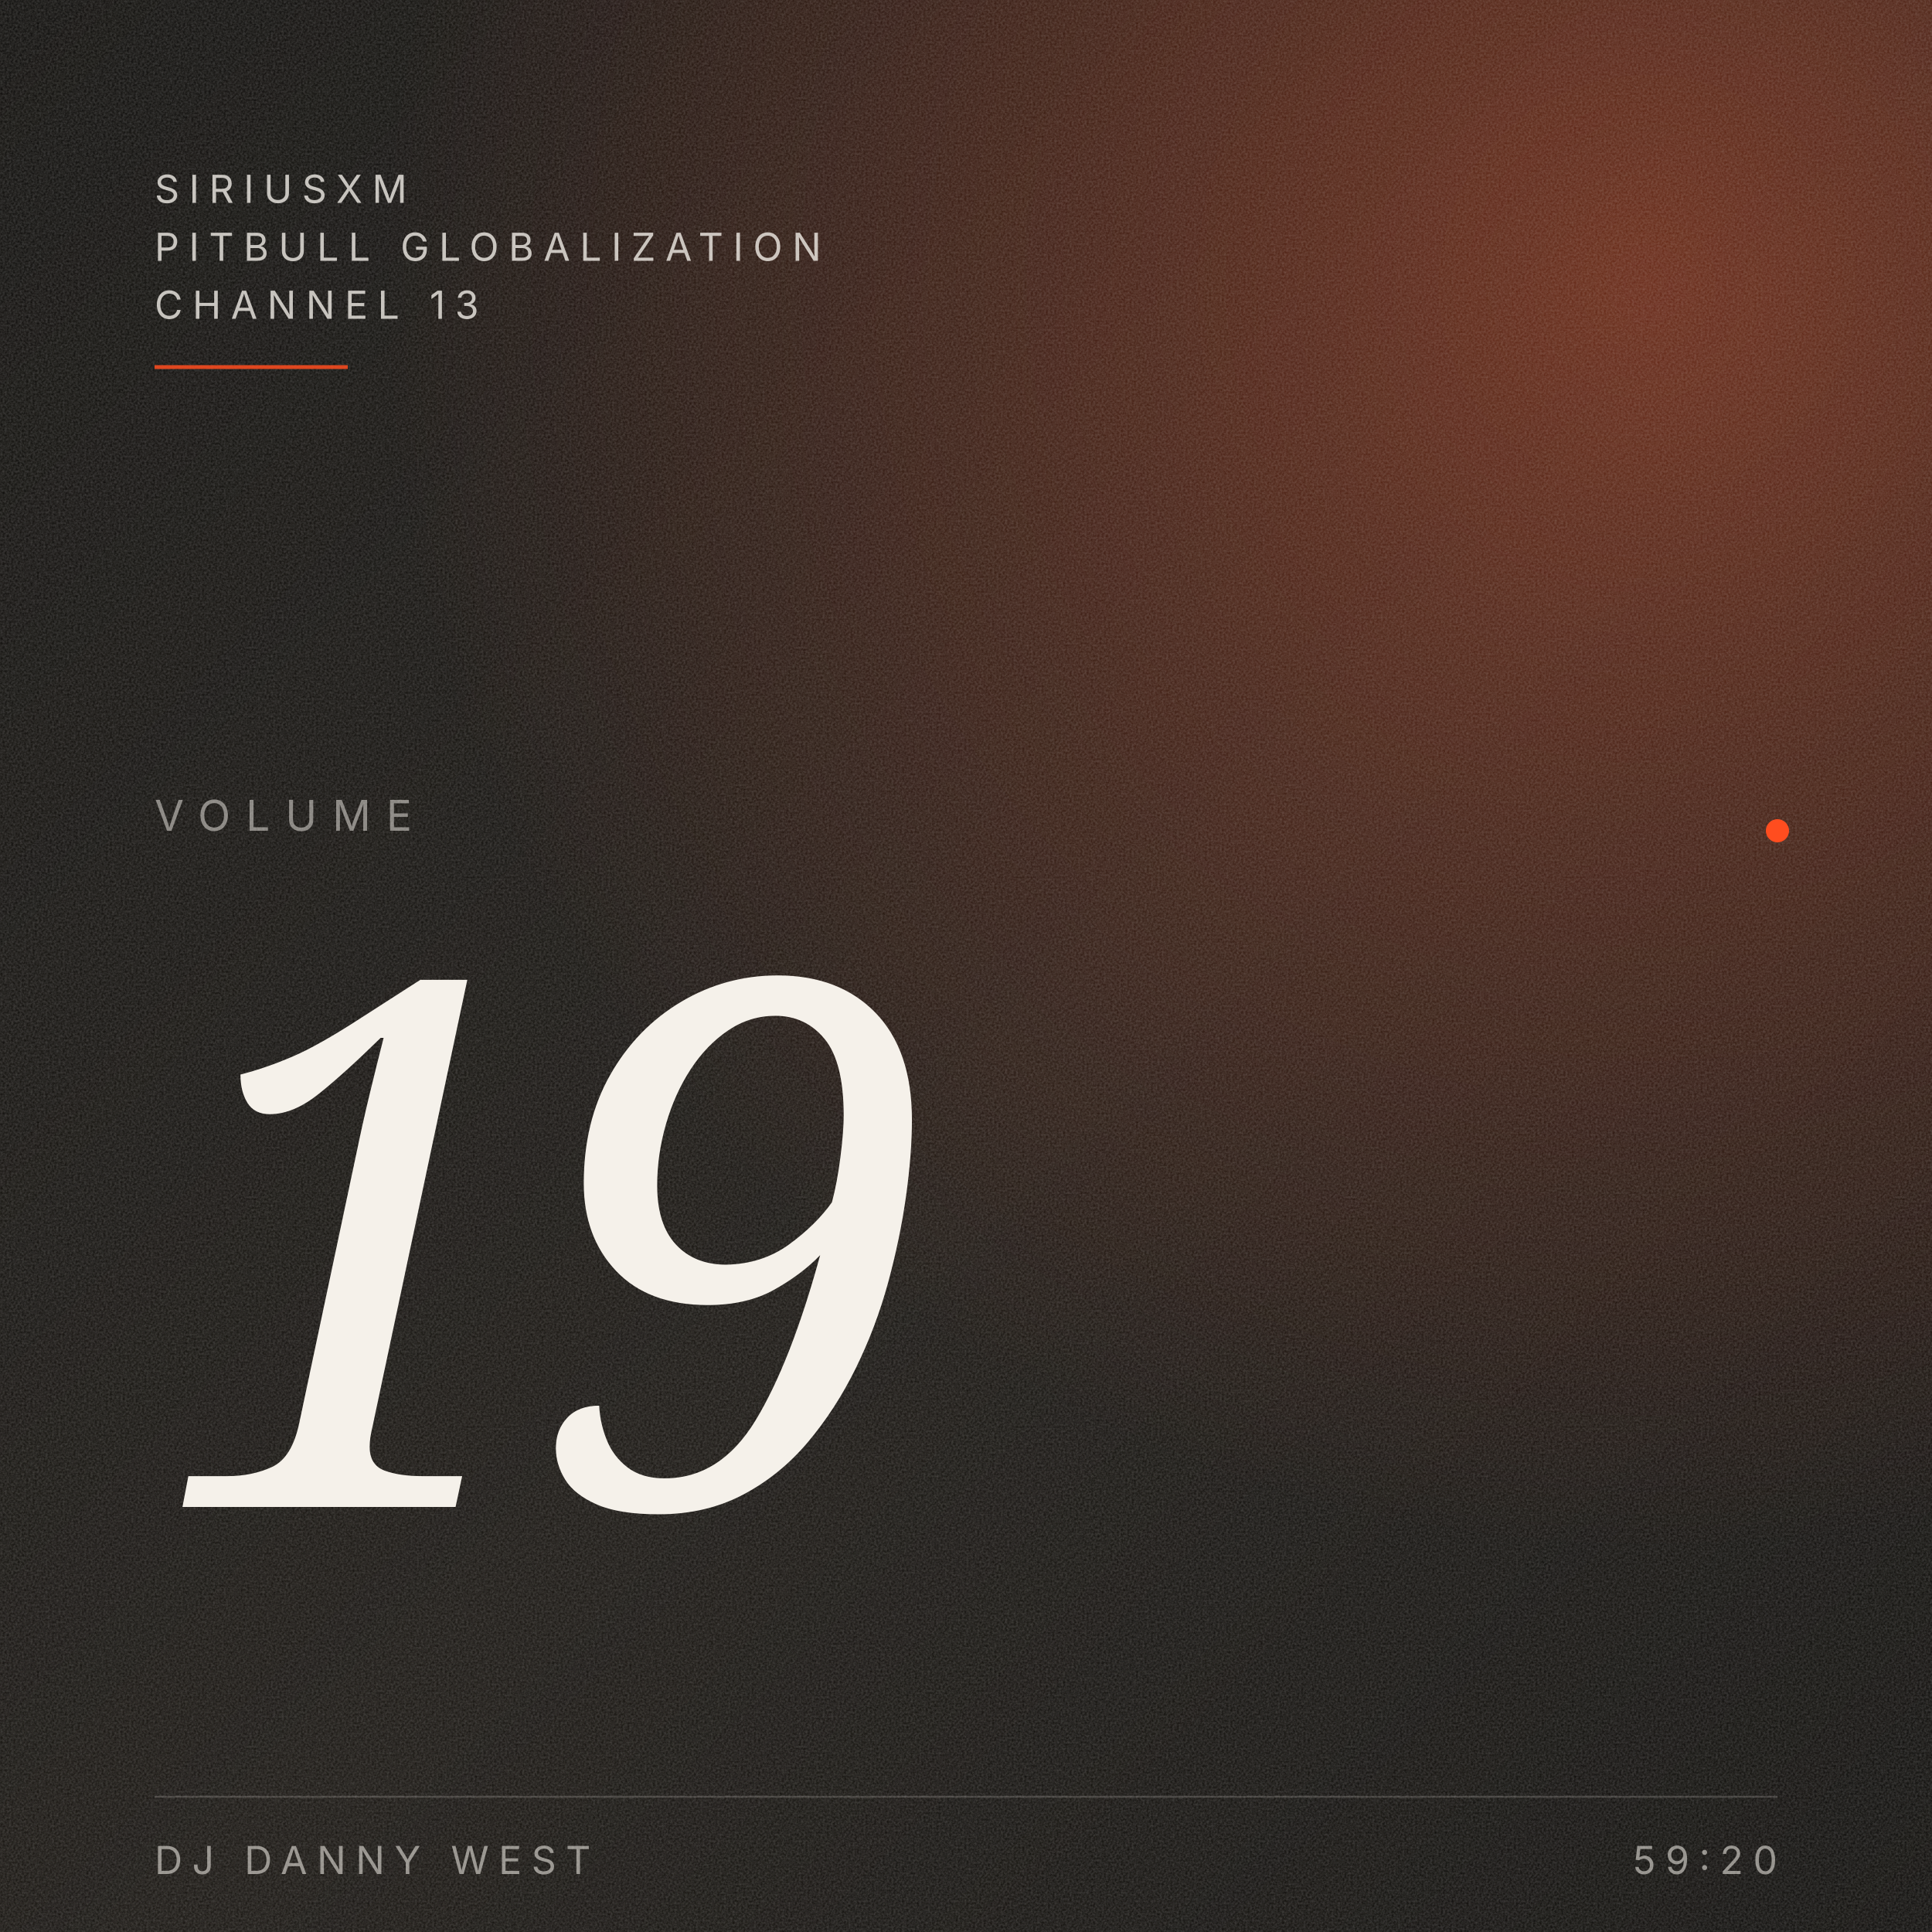
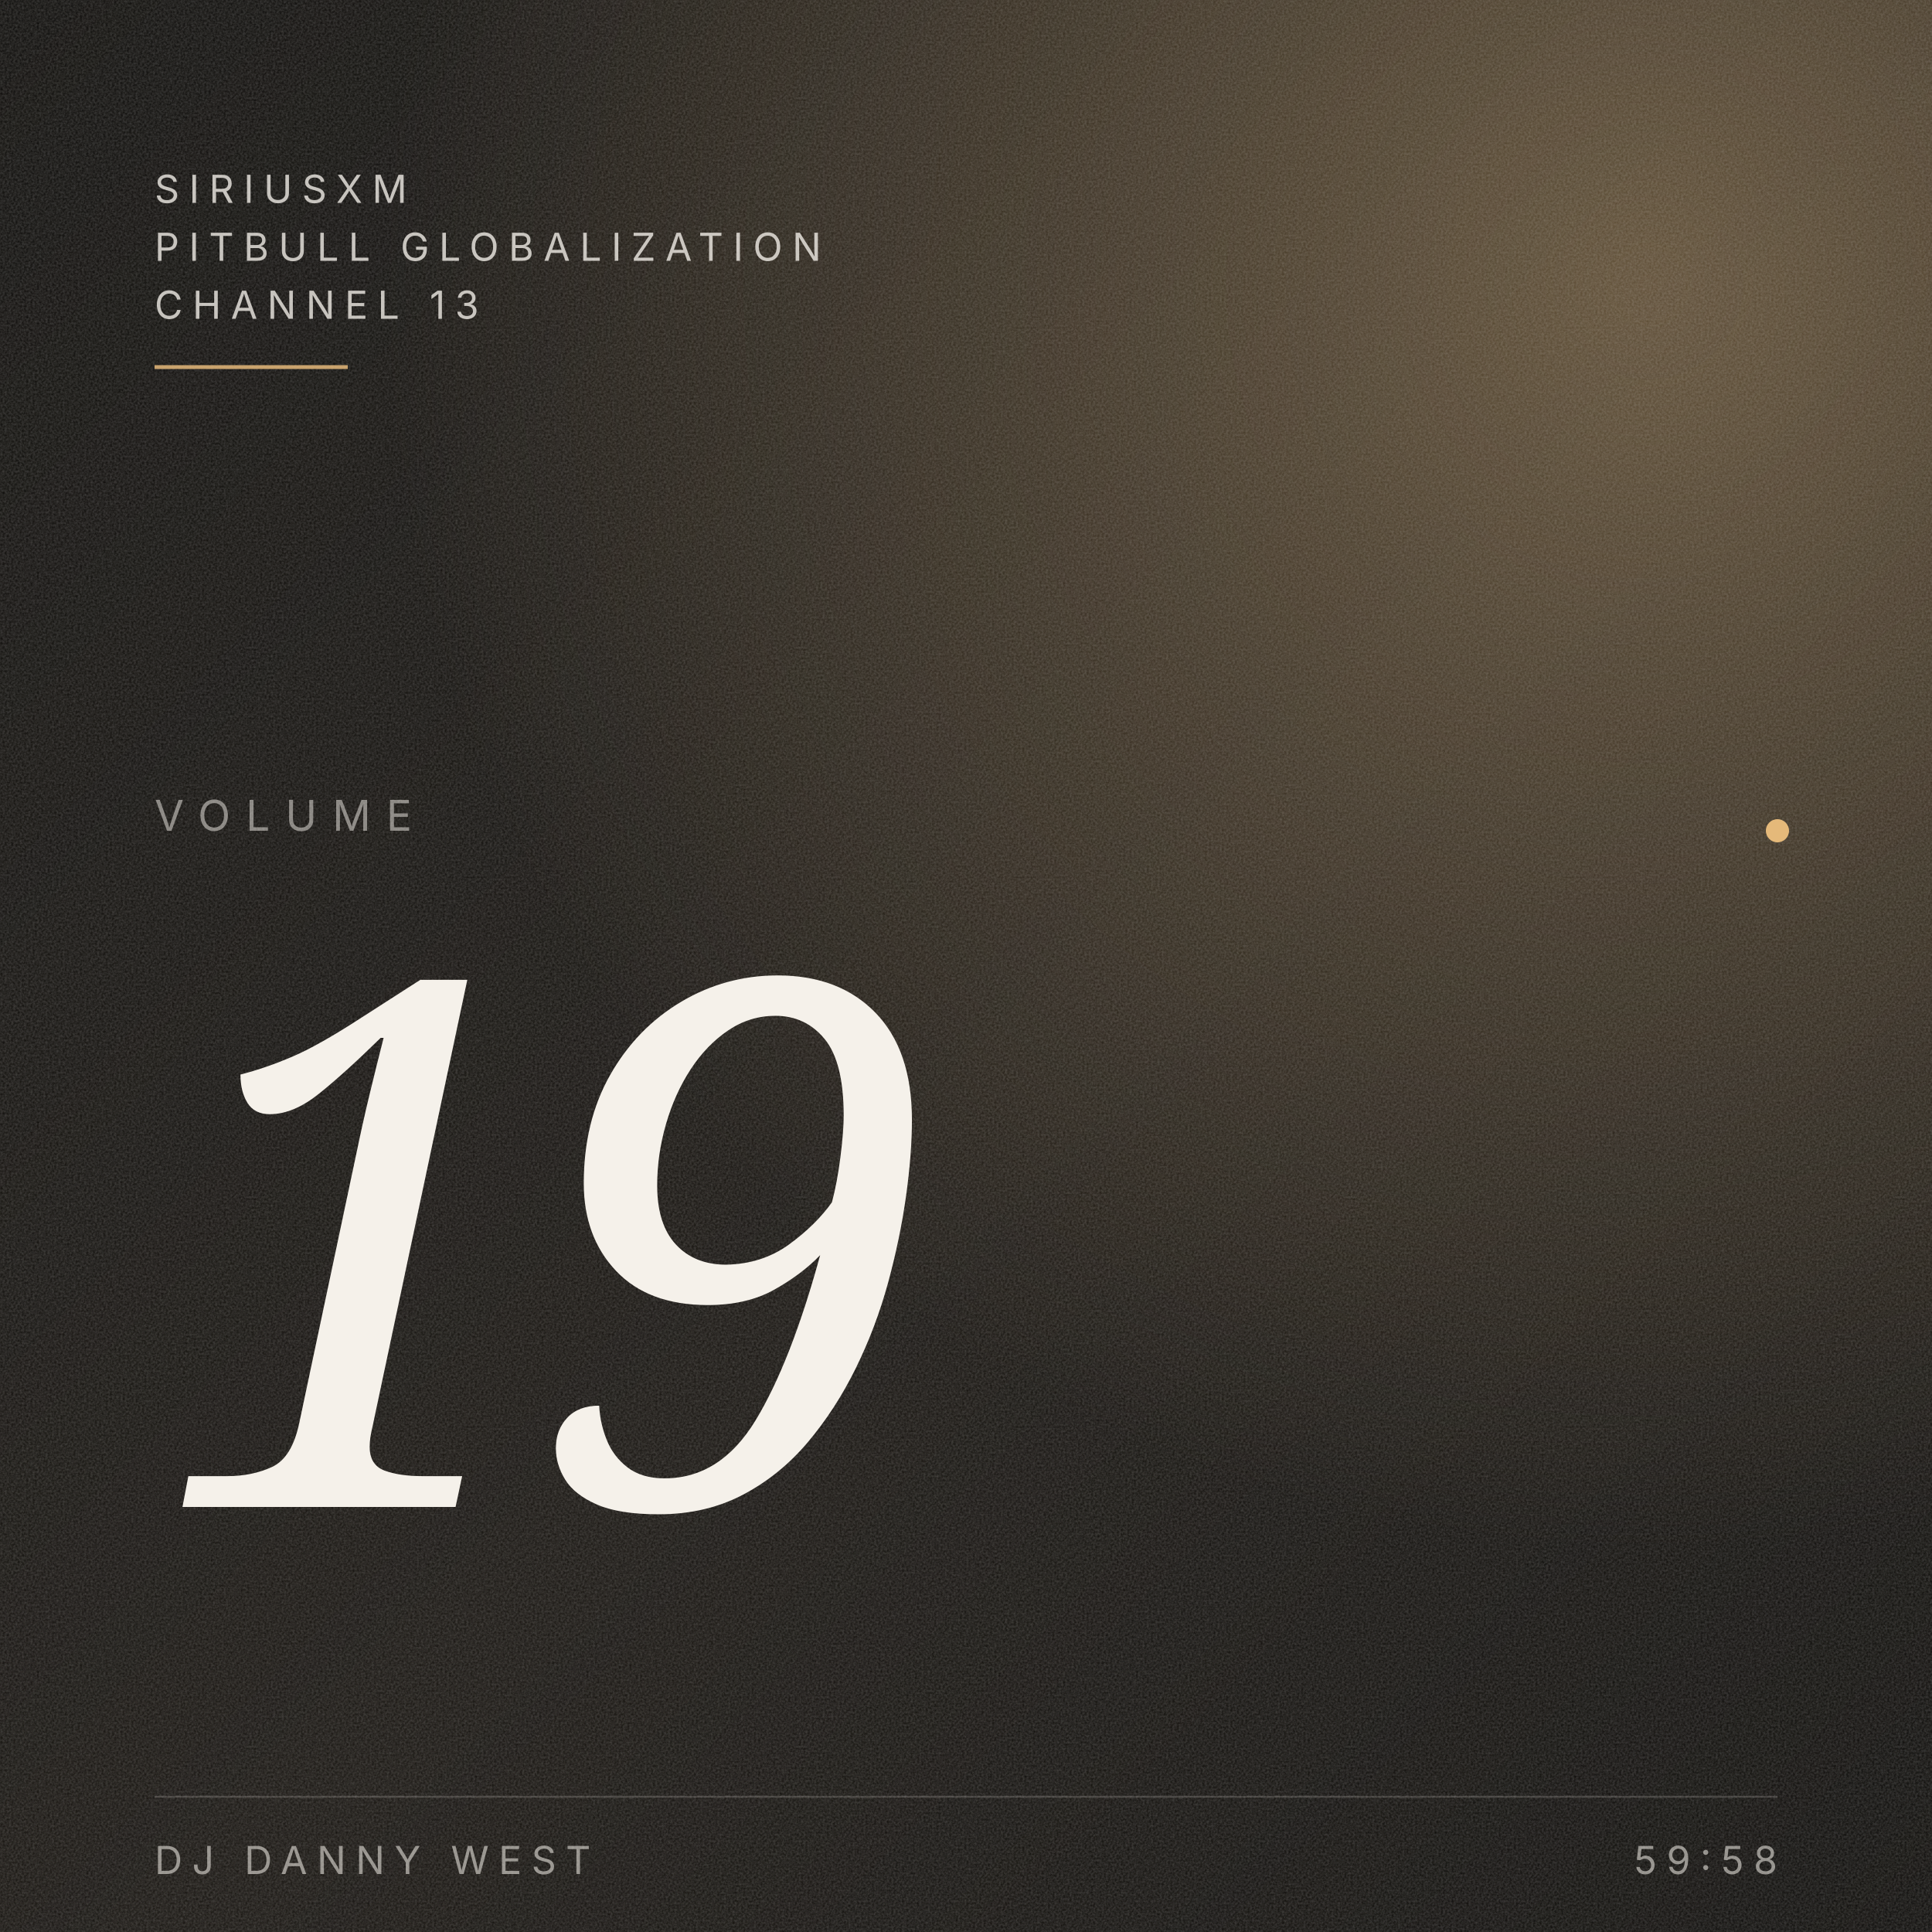
<svg xmlns="http://www.w3.org/2000/svg" viewBox="0 0 1000 1000" preserveAspectRatio="xMidYMid slice">
  <defs>
    <linearGradient id="bg" x1="0" y1="0" x2="1" y2="1">
      <stop offset="0" stop-color="#0A0907" />
      <stop offset="0.55" stop-color="#14110D" />
      <stop offset="1" stop-color="#0A0907" />
    </linearGradient>
    <radialGradient id="ember" cx="0.85" cy="0.15" r="0.65">
-       <stop offset="0" stop-color="#FF4D1F" stop-opacity="0.35" />
-       <stop offset="1" stop-color="#FF4D1F" stop-opacity="0" />
+       <stop offset="0" stop-color="#E5B97A" stop-opacity="0.35" />
+       <stop offset="1" stop-color="#E5B97A" stop-opacity="0" />
    </radialGradient>
    <filter id="grain" x="0" y="0" width="100%" height="100%">
      <feTurbulence type="fractalNoise" baseFrequency="0.9" numOctaves="3" stitchTiles="stitch" />
      <feColorMatrix values="0 0 0 0 0.96  0 0 0 0 0.94  0 0 0 0 0.92  0 0 0 0.5 0" />
    </filter>
  </defs>
  <rect width="1000" height="1000" fill="url(#bg)" />
  <rect width="1000" height="1000" fill="url(#ember)" />
  <rect width="1000" height="1000" filter="url(#grain)" opacity="0.45" />
  <g font-family="Inter, system-ui, sans-serif" fill="#F5F1EA">
    <text x="80" y="105" font-size="20" letter-spacing="5" fill-opacity="0.78">SIRIUSXM</text>
    <text x="80" y="135" font-size="20" letter-spacing="5" fill-opacity="0.78">PITBULL GLOBALIZATION</text>
    <text x="80" y="165" font-size="20" letter-spacing="5" fill-opacity="0.78">CHANNEL 13</text>
-     <line x1="80" y1="190" x2="180" y2="190" stroke="#FF4D1F" stroke-opacity="0.85" stroke-width="2" />
+     <line x1="80" y1="190" x2="180" y2="190" stroke="#E5B97A" stroke-opacity="0.85" stroke-width="2" />
  </g>
  <g font-family="Inter, system-ui, sans-serif" fill="#F5F1EA" fill-opacity="0.5">
    <text x="80" y="430" font-size="22" letter-spacing="8">VOLUME</text>
  </g>
  <g font-family="Fraunces, Georgia, serif" fill="#F5F1EA" style="font-variation-settings: 'opsz' 144;">
    <text x="80" y="780" font-size="380" font-style="italic" font-weight="300" letter-spacing="-18">19</text>
  </g>
-   <circle cx="920" cy="430" r="6" fill="#FF4D1F" />
+   <circle cx="920" cy="430" r="6" fill="#E5B97A" />
  <g font-family="Inter, system-ui, sans-serif" fill="#F5F1EA" fill-opacity="0.55">
    <line x1="80" y1="930" x2="920" y2="930" stroke="#F5F1EA" stroke-opacity="0.18" stroke-width="1" />
    <text x="80" y="970" font-size="20" letter-spacing="5">DJ DANNY WEST</text>
-     <text x="920" y="970" text-anchor="end" font-size="20" letter-spacing="5">59:20</text>
+     <text x="920" y="970" text-anchor="end" font-size="20" letter-spacing="5">59:58</text>
  </g>
</svg>
